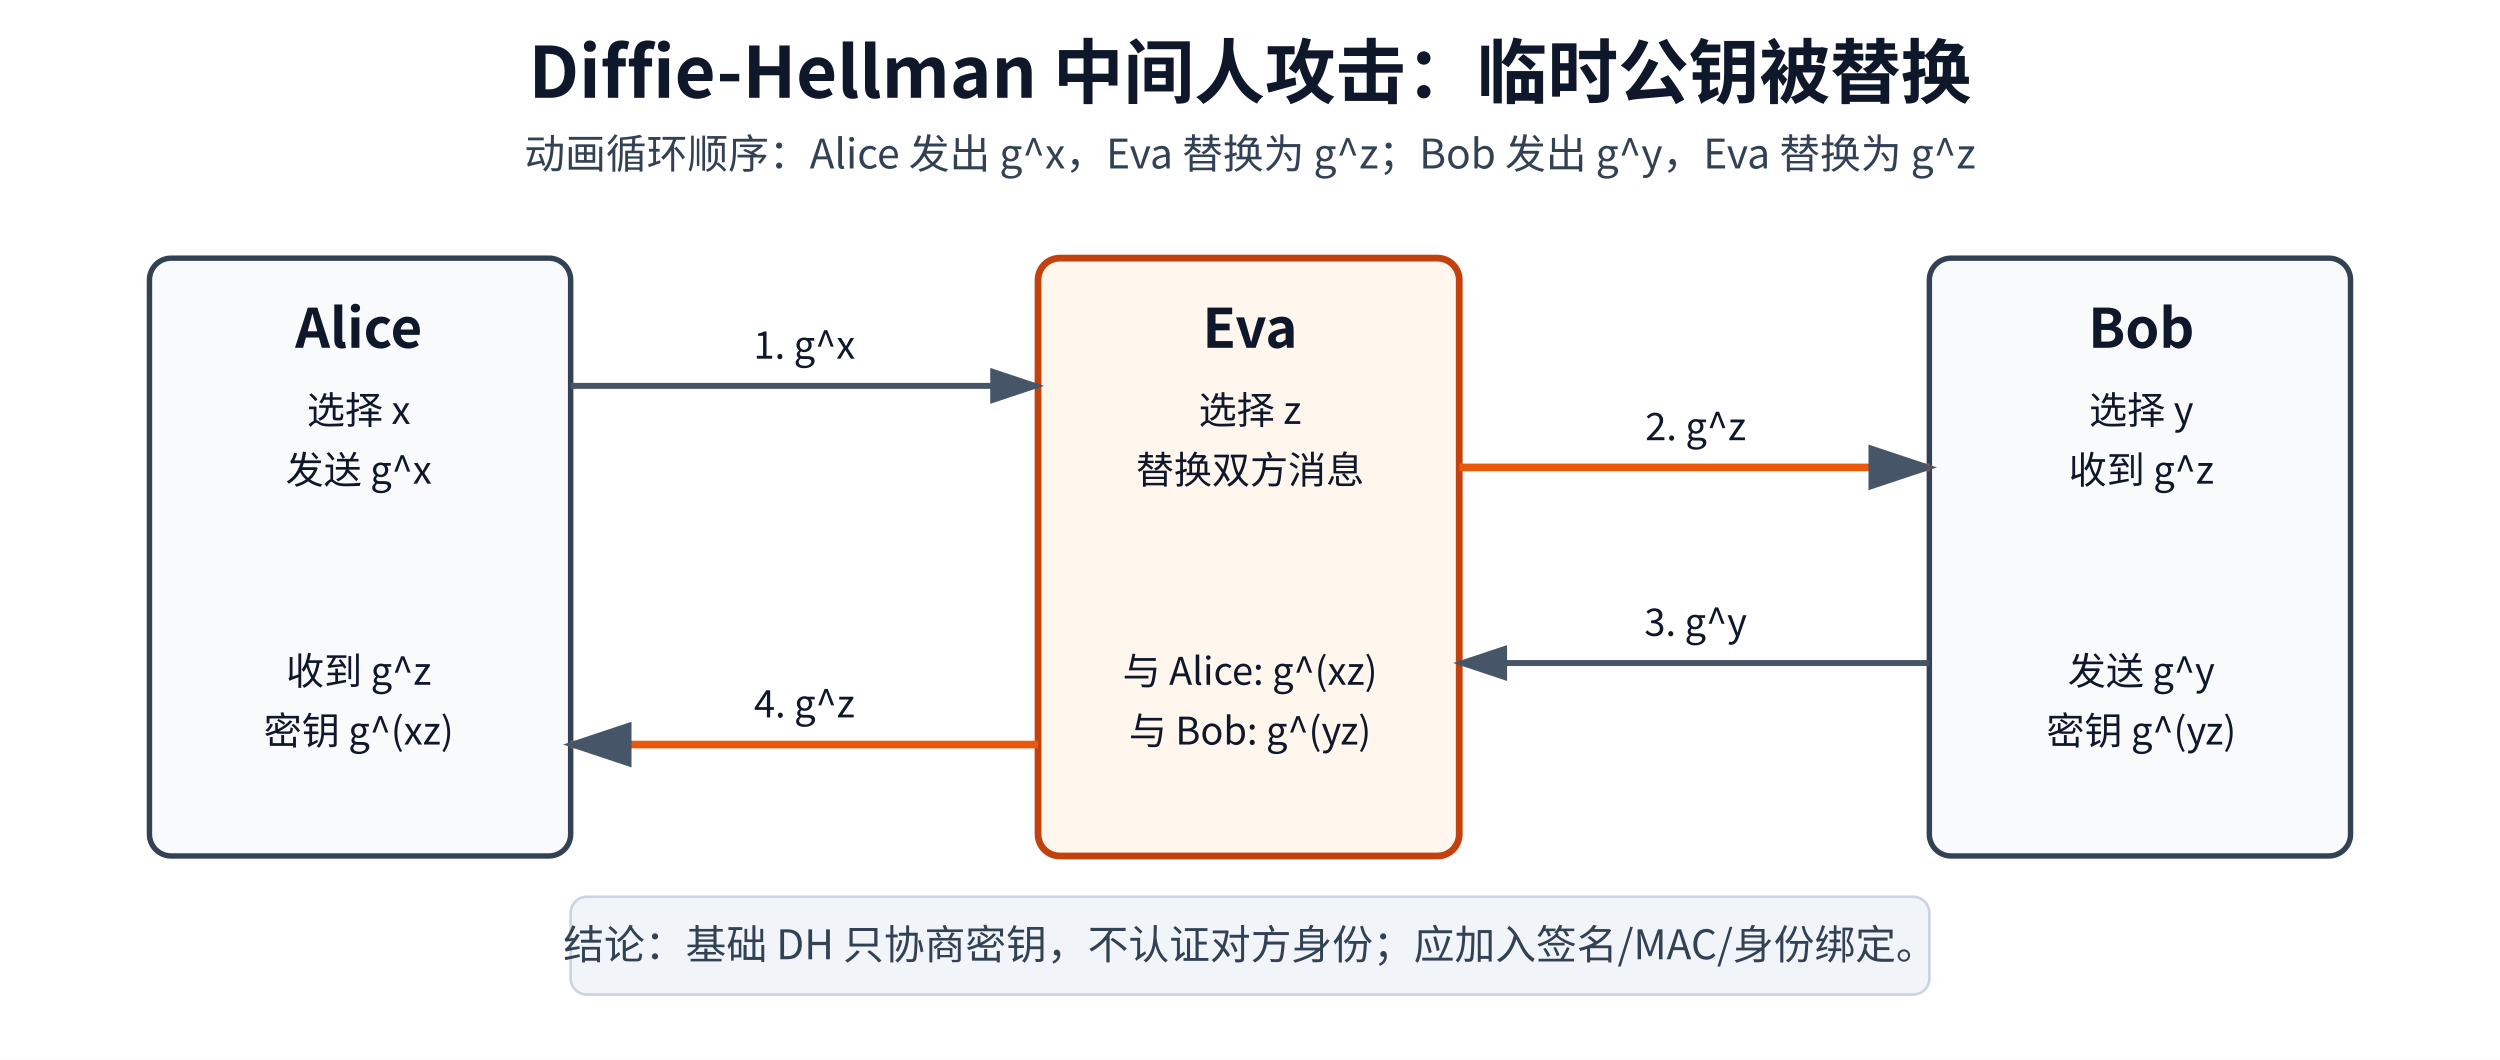
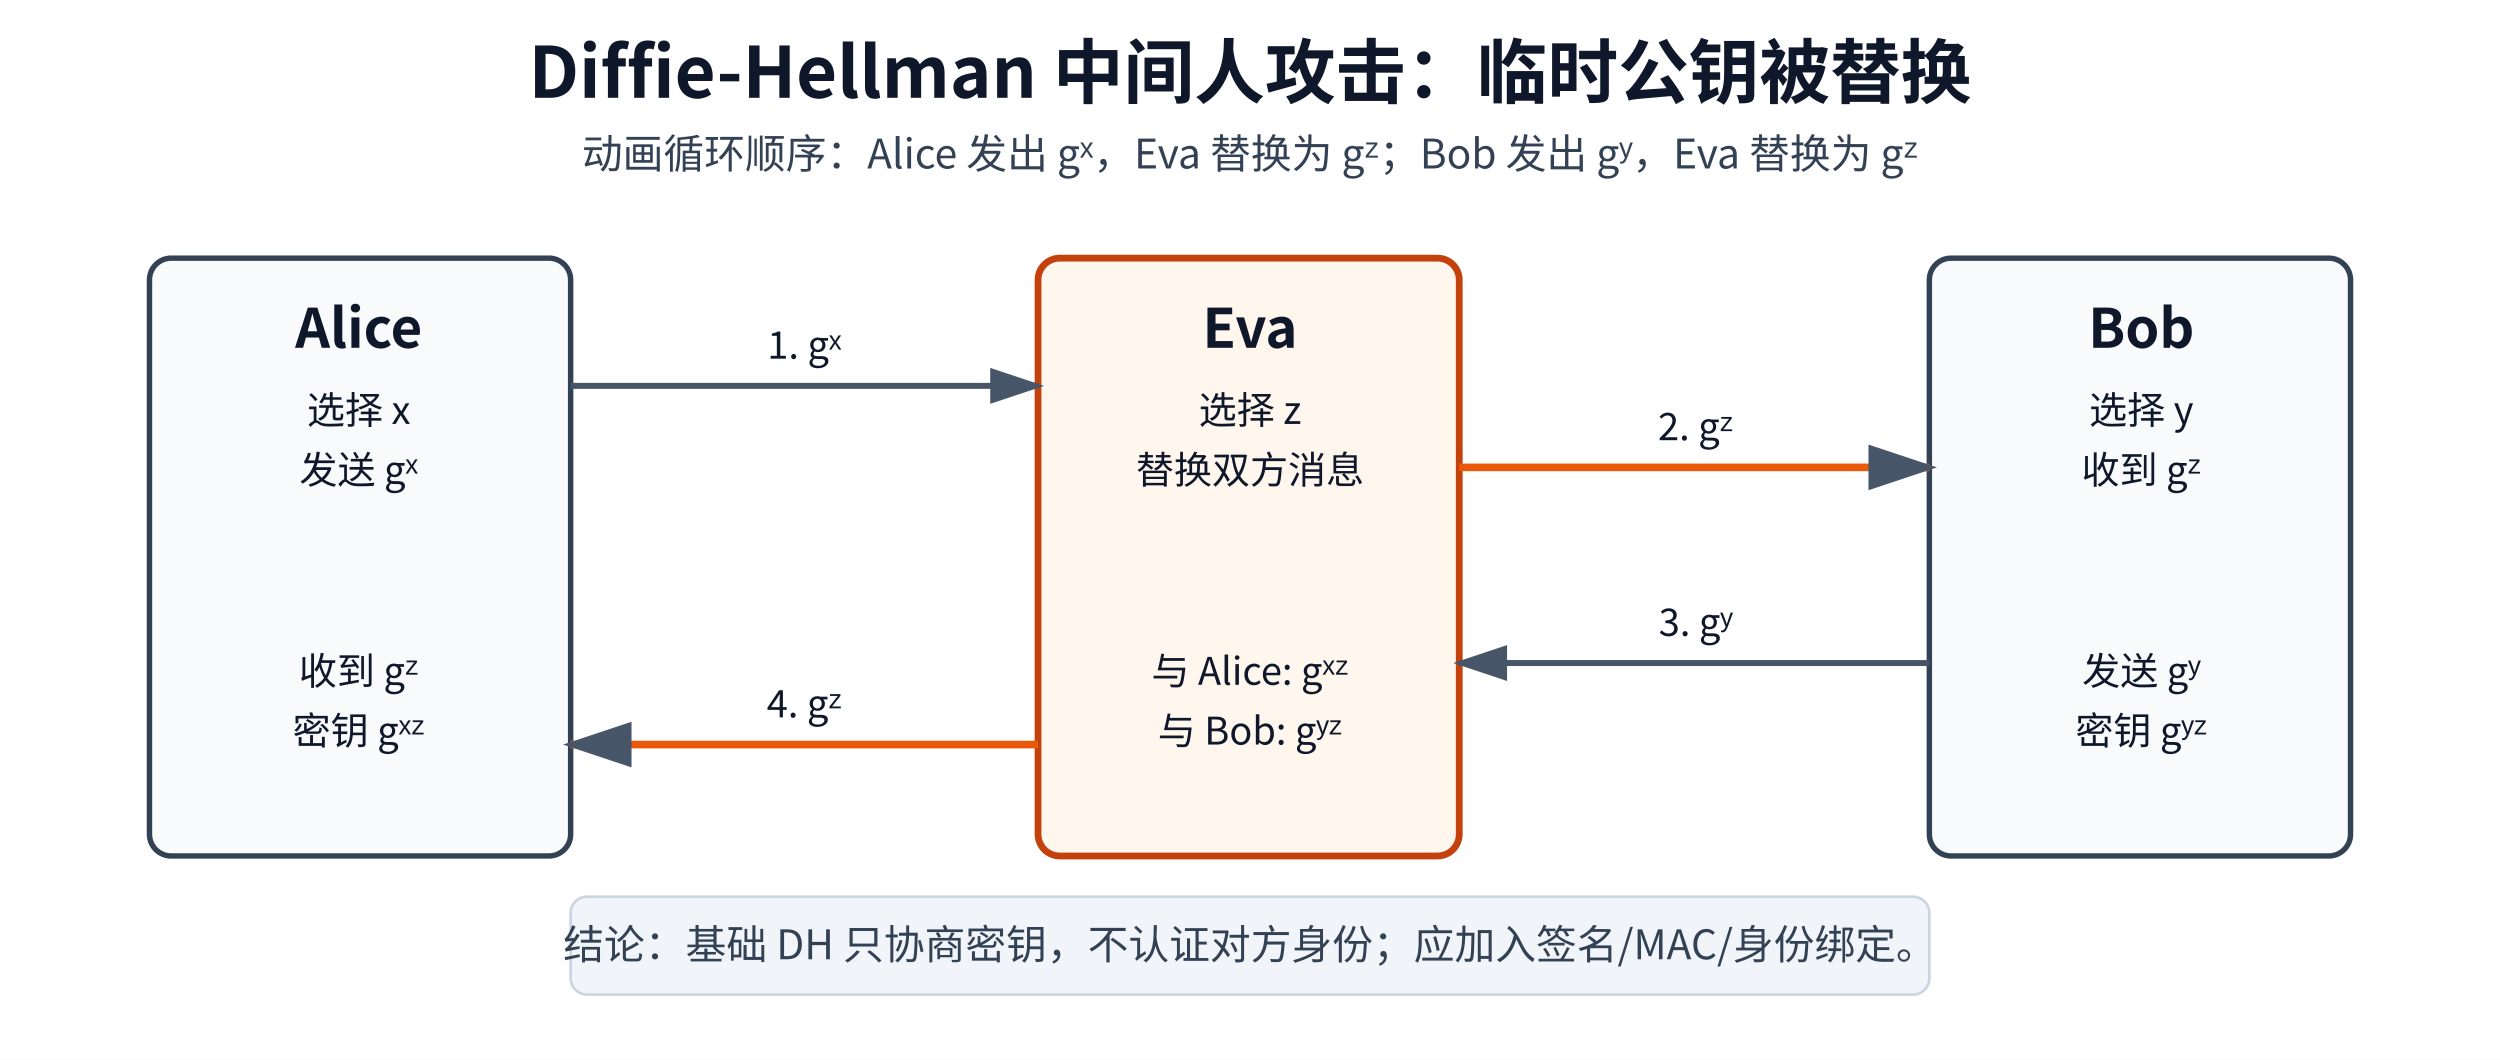
<svg xmlns="http://www.w3.org/2000/svg" width="920" height="390" viewBox="0 0 920 390" role="img" aria-label="Diffie-Hellman 中间人攻击动画">
  <defs>
    <marker id="arrow" markerWidth="10" markerHeight="10" refX="8" refY="3" orient="auto" markerUnits="strokeWidth">
      <path d="M0,0 L0,6 L9,3 z" fill="#475569" />
    </marker>
    <style>
      text { font-family: "Microsoft YaHei", "Noto Sans CJK SC", Arial, sans-serif; fill: #0f172a; }
      .actor { fill: #f8fafc; stroke: #334155; stroke-width: 2; }
      .attacker { fill: #fff7ed; stroke: #c2410c; stroke-width: 2.5; }
      .line { stroke: #475569; stroke-width: 2.2; marker-end: url(#arrow); fill: none; }
      .bad { stroke: #ea580c; stroke-width: 2.8; marker-end: url(#arrow); fill: none; }
      .note { fill: #334155; font-size: 15px; }
      .label { font-size: 20px; font-weight: 700; }
      .small { font-size: 14px; }
    </style>
  </defs>
  <rect x="0" y="0" width="920" height="390" fill="#ffffff" />
  <text x="460" y="36" text-anchor="middle" font-size="26" font-weight="700">Diffie-Hellman 中间人攻击：临时公钥被替换</text>
-   <text x="460" y="62" text-anchor="middle" class="note">动画循环顺序：Alice 发出 g^x，Eva 替换为 g^z；Bob 发出 g^y，Eva 替换为 g^z</text>
+   <text x="460" y="62" text-anchor="middle" class="note">动画循环顺序：Alice 发出 gˣ，Eva 替换为 gᶻ；Bob 发出 gʸ，Eva 替换为 gᶻ</text>
  <rect class="actor" x="55" y="95" width="155" height="220" rx="8" />
  <text class="label" x="132" y="128" text-anchor="middle">Alice</text>
  <text class="small" x="132" y="156" text-anchor="middle">选择 x</text>
-   <text class="small" x="132" y="178" text-anchor="middle">发送 g^x</text>
-   <text class="small" x="132" y="252" text-anchor="middle">收到 g^z</text>
-   <text class="small" x="132" y="274" text-anchor="middle">密钥 g^(xz)</text>
+   <text class="small" x="132" y="178" text-anchor="middle">发送 gˣ</text>
+   <text class="small" x="132" y="252" text-anchor="middle">收到 gᶻ</text>
+   <text class="small" x="132" y="274" text-anchor="middle">密钥 gˣᶻ</text>
  <rect class="attacker" x="382" y="95" width="155" height="220" rx="8" />
  <text class="label" x="460" y="128" text-anchor="middle" fill="#9a3412">Eva</text>
  <text class="small" x="460" y="156" text-anchor="middle">选择 z</text>
  <text class="small" x="460" y="178" text-anchor="middle">替换双方消息</text>
-   <text class="small" x="460" y="252" text-anchor="middle">与 Alice: g^(xz)</text>
-   <text class="small" x="460" y="274" text-anchor="middle">与 Bob: g^(yz)</text>
+   <text class="small" x="460" y="252" text-anchor="middle">与 Alice: gˣᶻ</text>
+   <text class="small" x="460" y="274" text-anchor="middle">与 Bob: gʸᶻ</text>
  <rect class="actor" x="710" y="95" width="155" height="220" rx="8" />
  <text class="label" x="788" y="128" text-anchor="middle">Bob</text>
  <text class="small" x="788" y="156" text-anchor="middle">选择 y</text>
-   <text class="small" x="788" y="178" text-anchor="middle">收到 g^z</text>
-   <text class="small" x="788" y="252" text-anchor="middle">发送 g^y</text>
-   <text class="small" x="788" y="274" text-anchor="middle">密钥 g^(yz)</text>
+   <text class="small" x="788" y="178" text-anchor="middle">收到 gᶻ</text>
+   <text class="small" x="788" y="252" text-anchor="middle">发送 gʸ</text>
+   <text class="small" x="788" y="274" text-anchor="middle">密钥 gʸᶻ</text>
  <path class="line" d="M210 142 L382 142" />
-   <text class="small" x="296" y="132" text-anchor="middle">1. g^x</text>
+   <text class="small" x="296" y="132" text-anchor="middle">1. gˣ</text>
  <path class="bad" d="M537 172 L710 172" />
-   <text class="small" x="624" y="162" text-anchor="middle" fill="#9a3412">2. g^z</text>
+   <text class="small" x="624" y="162" text-anchor="middle" fill="#9a3412">2. gᶻ</text>
  <path class="line" d="M710 244 L537 244" />
-   <text class="small" x="624" y="234" text-anchor="middle">3. g^y</text>
+   <text class="small" x="624" y="234" text-anchor="middle">3. gʸ</text>
  <path class="bad" d="M382 274 L210 274" />
-   <text class="small" x="296" y="264" text-anchor="middle" fill="#9a3412">4. g^z</text>
+   <text class="small" x="296" y="264" text-anchor="middle" fill="#9a3412">4. gᶻ</text>
  <circle r="8" fill="#2563eb" opacity="0">
    <animate attributeName="cx" values="210;210;382;382;382;382;382;382;382" keyTimes="0;0.03;0.21;0.22;0.25;0.45;0.70;0.99;1" dur="8s" repeatCount="indefinite" />
    <animate attributeName="cy" values="142;142;142;142;142;142;142;142;142" keyTimes="0;0.03;0.21;0.22;0.25;0.45;0.70;0.99;1" dur="8s" repeatCount="indefinite" />
    <animate attributeName="opacity" values="0;1;1;0;0;0;0;0;0" keyTimes="0;0.03;0.21;0.22;0.25;0.45;0.70;0.99;1" dur="8s" repeatCount="indefinite" />
  </circle>
  <circle r="8" fill="#ea580c" opacity="0">
    <animate attributeName="cx" values="537;537;537;710;710;710;710;710;710" keyTimes="0;0.22;0.27;0.45;0.46;0.70;0.99;1;1" dur="8s" repeatCount="indefinite" />
    <animate attributeName="cy" values="172;172;172;172;172;172;172;172;172" keyTimes="0;0.22;0.27;0.45;0.46;0.70;0.99;1;1" dur="8s" repeatCount="indefinite" />
    <animate attributeName="opacity" values="0;0;1;1;0;0;0;0;0" keyTimes="0;0.22;0.27;0.45;0.46;0.70;0.99;1;1" dur="8s" repeatCount="indefinite" />
  </circle>
  <circle r="8" fill="#16a34a" opacity="0">
    <animate attributeName="cx" values="710;710;710;710;537;537;537;537;537" keyTimes="0;0.45;0.50;0.68;0.86;0.87;0.99;1;1" dur="8s" repeatCount="indefinite" />
    <animate attributeName="cy" values="244;244;244;244;244;244;244;244;244" keyTimes="0;0.45;0.50;0.68;0.86;0.87;0.99;1;1" dur="8s" repeatCount="indefinite" />
    <animate attributeName="opacity" values="0;0;1;1;0;0;0;0;0" keyTimes="0;0.45;0.50;0.68;0.86;0.87;0.99;1;1" dur="8s" repeatCount="indefinite" />
  </circle>
  <circle r="8" fill="#ea580c" opacity="0">
    <animate attributeName="cx" values="382;382;382;382;382;210;210;210;210" keyTimes="0;0.68;0.72;0.74;0.78;0.96;0.97;0.99;1" dur="8s" repeatCount="indefinite" />
    <animate attributeName="cy" values="274;274;274;274;274;274;274;274;274" keyTimes="0;0.68;0.72;0.74;0.78;0.96;0.97;0.99;1" dur="8s" repeatCount="indefinite" />
    <animate attributeName="opacity" values="0;0;0;1;1;1;0;0;0" keyTimes="0;0.68;0.72;0.74;0.78;0.96;0.97;0.99;1" dur="8s" repeatCount="indefinite" />
  </circle>
  <rect x="210" y="330" width="500" height="36" rx="6" fill="#f1f5f9" stroke="#cbd5e1" />
  <text x="460" y="353" text-anchor="middle" class="note">结论：基础 DH 只协商密钥，不认证对方身份；应加入签名/MAC/身份绑定。</text>
</svg>
